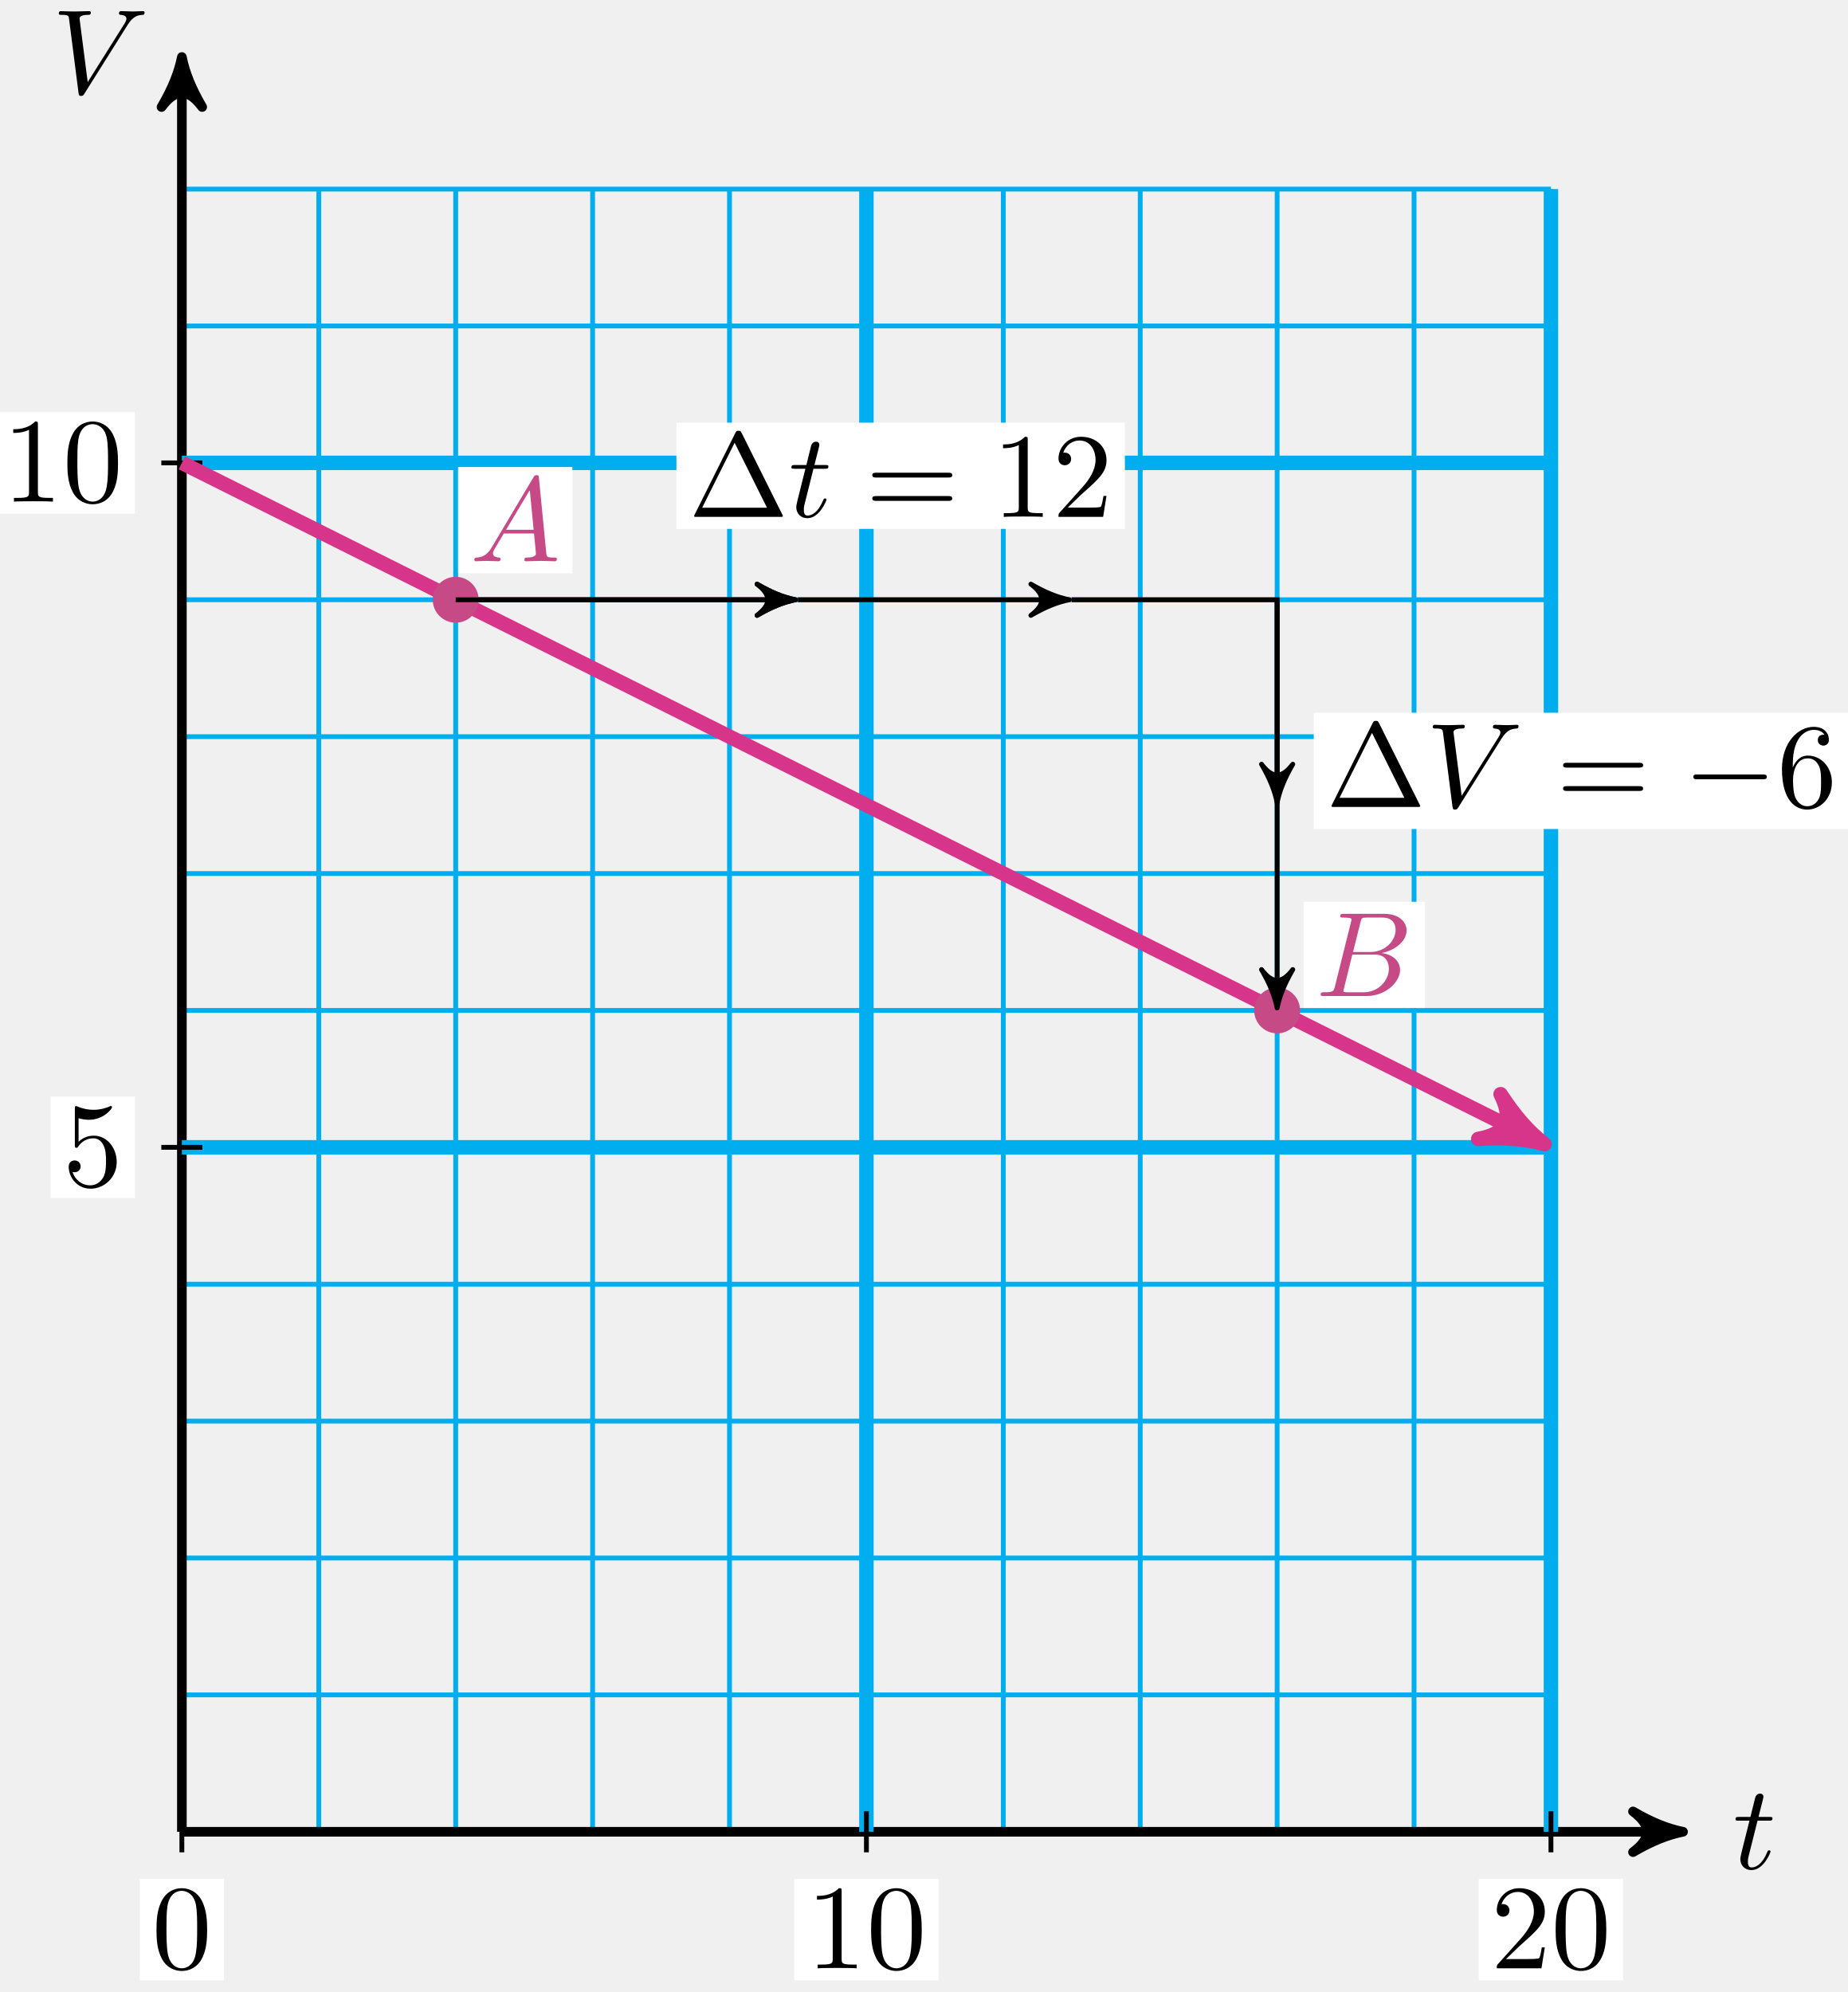
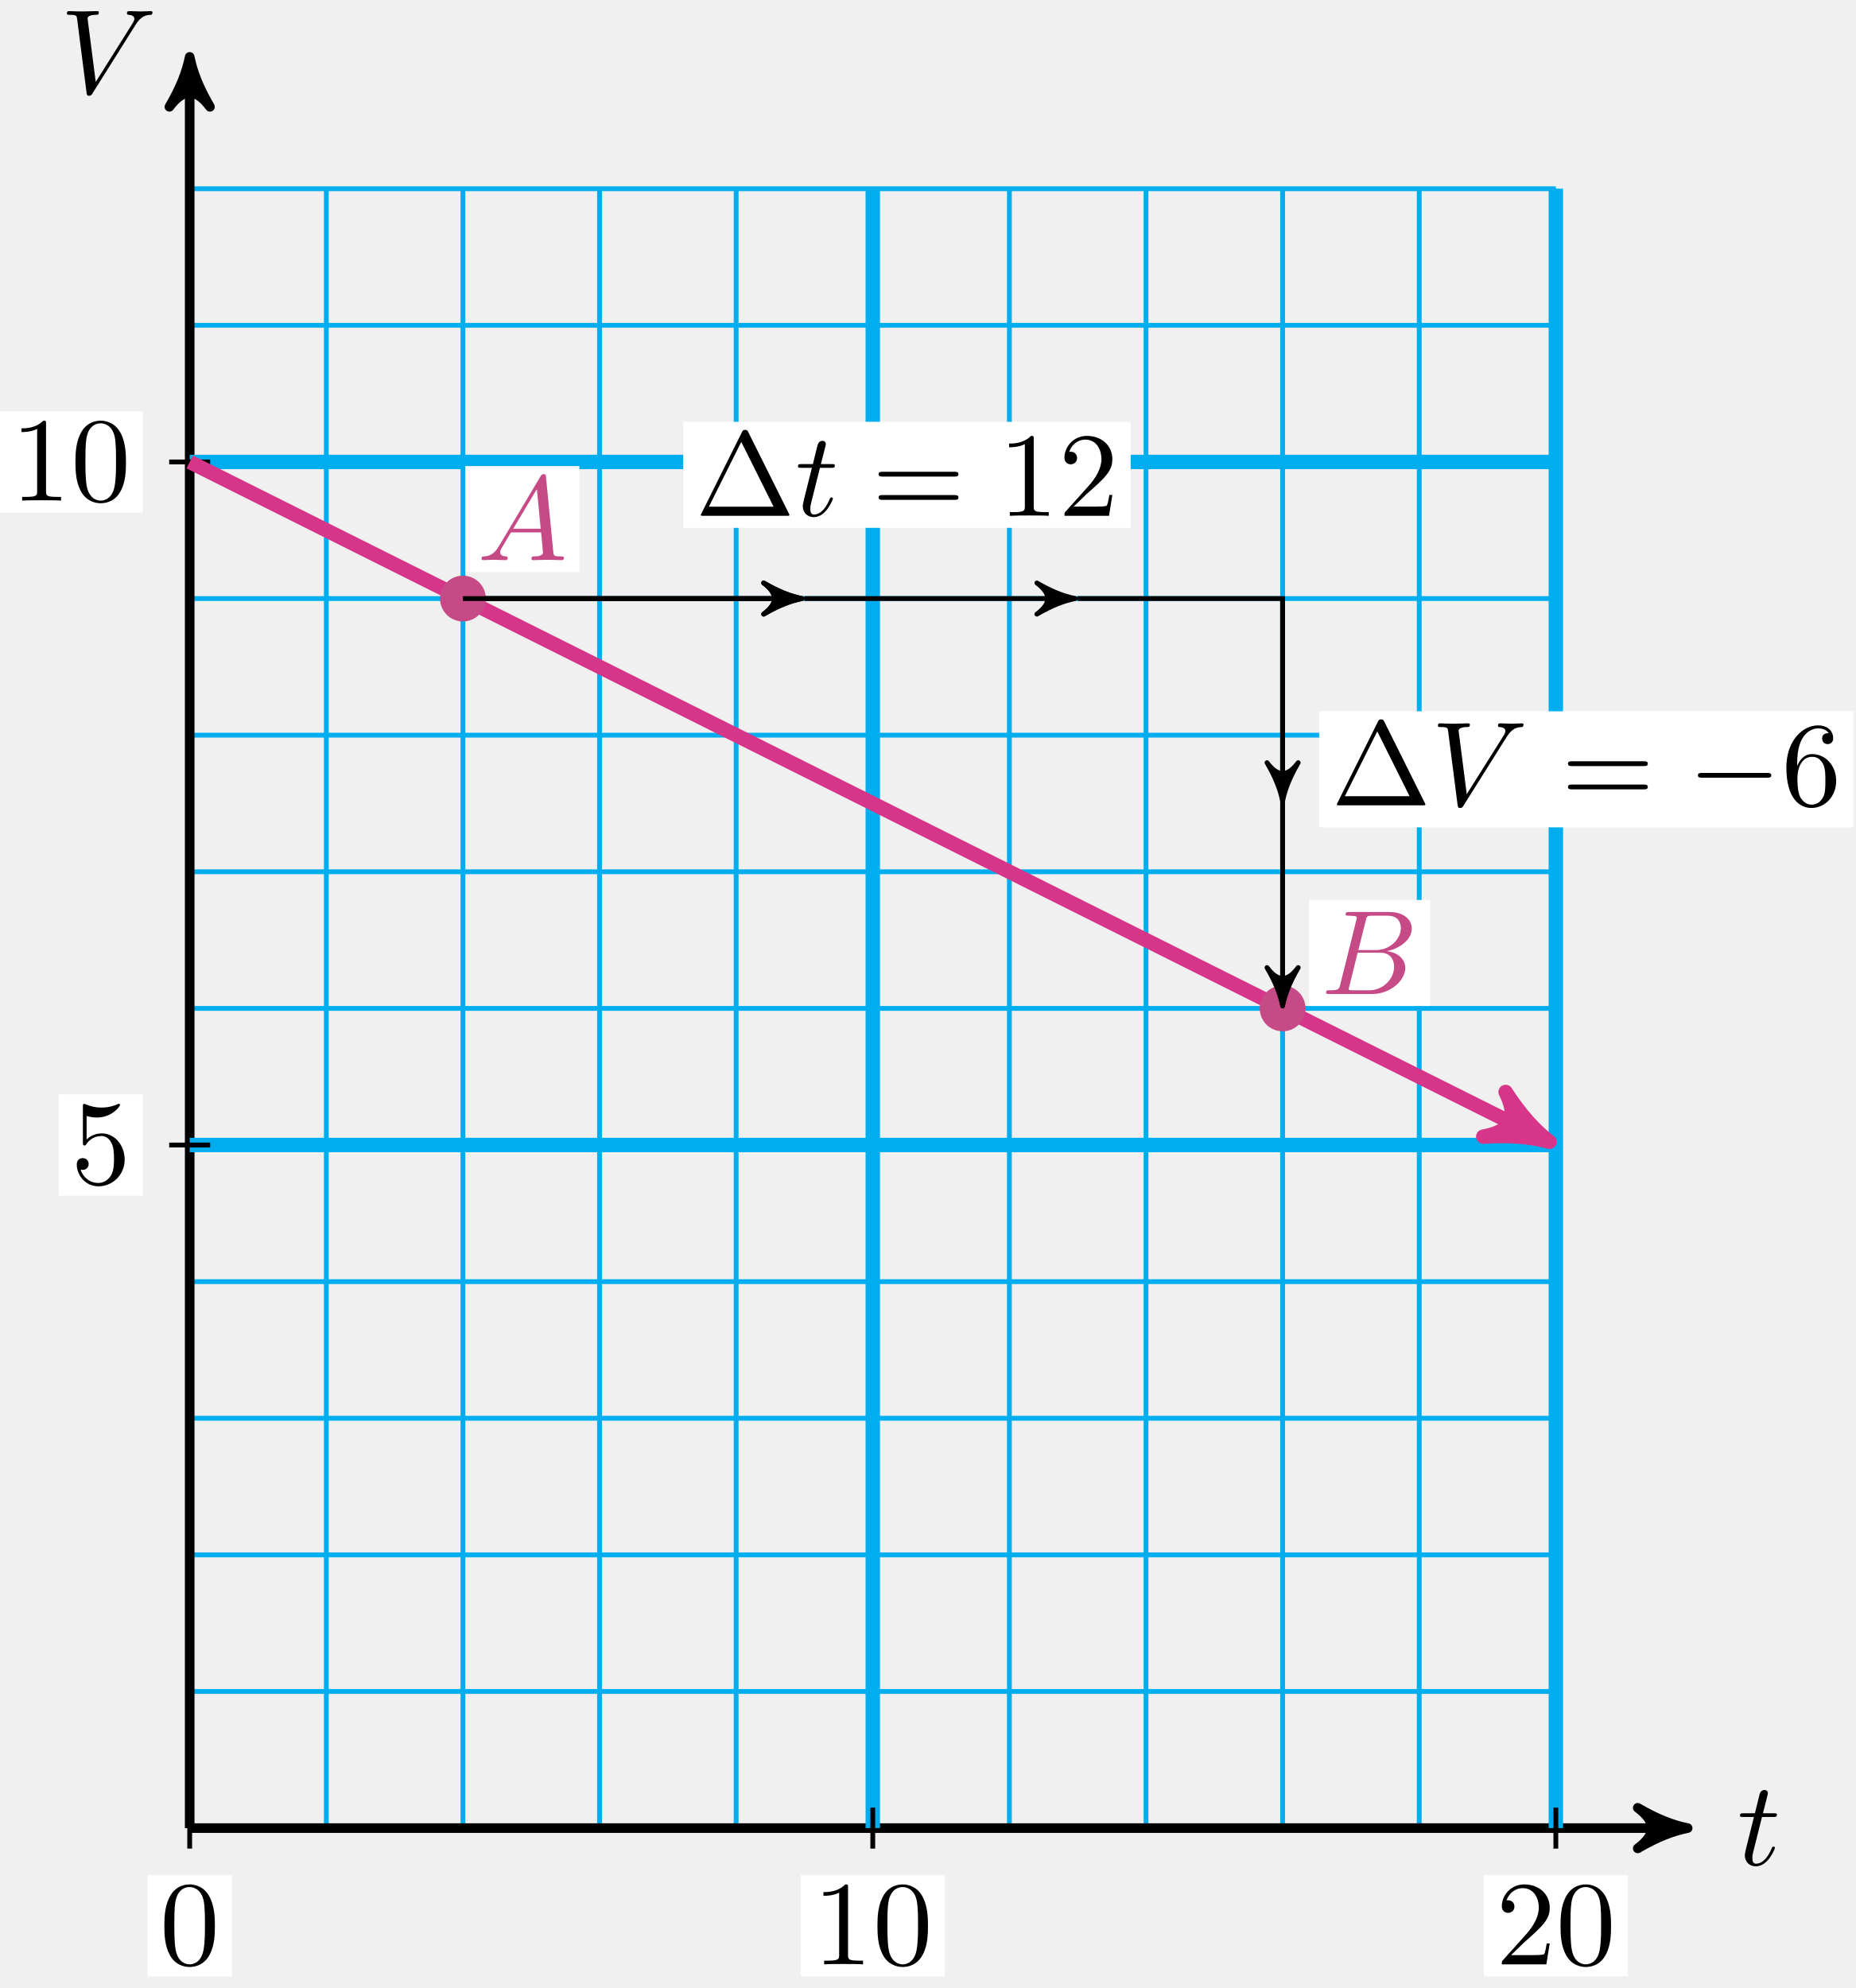
- <svg xmlns="http://www.w3.org/2000/svg" xmlns:xlink="http://www.w3.org/1999/xlink" version="1.1" width="153" height="165" viewBox="0 0 153 165">
+ <svg xmlns="http://www.w3.org/2000/svg" xmlns:xlink="http://www.w3.org/1999/xlink" version="1.1" width="154" height="165" viewBox="0 0 154 165">
  <defs>
    <path id="font_1_4" d="M.206 .4H.3C.32 .4 .33 .4 .33 .42 .33 .431 .32 .431 .302 .431H.214C.25 .572 .255 .592 .255 .598 .255 .615 .243 .625 .226 .625 .223 .625 .195 .624 .186 .589L.147 .431H.053C.033 .431 .023 .431 .023 .412 .023 .4 .031 .4 .051 .4H.139C.067 .116 .063 .099 .063 .081 .063 .027 .101-.011 .155-.011 .257-.011 .314 .135 .314 .143 .314 .153 .306 .153 .302 .153 .293 .153 .292 .15 .287 .139 .244 .035 .191 .011 .157 .011 .136 .011 .126 .024 .126 .057 .126 .081 .128 .088 .132 .105L.206 .4Z" />
    <path id="font_1_3" d="M.628 .569C.677 .647 .719 .65 .756 .652 .768 .653 .769 .67 .769 .671 .769 .679 .764 .683 .756 .683 .73 .683 .701 .68 .674 .68 .641 .68 .607 .683 .575 .683 .569 .683 .556 .683 .556 .664 .556 .653 .565 .652 .572 .652 .599 .65 .618 .64 .618 .619 .618 .604 .603 .582 .603 .581L.296 .093 .228 .622C.228 .639 .251 .652 .297 .652 .311 .652 .322 .652 .322 .672 .322 .681 .314 .683 .308 .683 .268 .683 .225 .68 .184 .68 .166 .68 .147 .681 .129 .681 .111 .681 .092 .683 .075 .683 .068 .683 .056 .683 .056 .664 .056 .652 .065 .652 .081 .652 .137 .652 .138 .643 .141 .618L.22 .001C.223-.019 .227-.022 .24-.022 .256-.022 .26-.017 .268-.004L.628 .569Z" />
    <path id="font_2_3" d="M.294 .64C.294 .664 .294 .666 .271 .666 .209 .602 .121 .602 .089 .602V.571C.109 .571 .168 .571 .22 .597V.079C.22 .043 .217 .031 .127 .031H.095V0C.13 .003 .217 .003 .257 .003 .297 .003 .384 .003 .419 0V.031H.387C.297 .031 .294 .042 .294 .079V.64Z" />
    <path id="font_2_2" d="M.46 .32C.46 .4 .455 .48 .42 .554 .374 .65 .292 .666 .25 .666 .19 .666 .117 .64 .076 .547 .044 .478 .039 .4 .039 .32 .039 .245 .043 .155 .084 .079 .127-.002 .2-.022 .249-.022 .303-.022 .379-.001 .423 .094 .455 .163 .46 .241 .46 .32M.249-0C.21-0 .151 .025 .133 .121 .122 .181 .122 .273 .122 .332 .122 .396 .122 .462 .13 .516 .149 .635 .224 .644 .249 .644 .282 .644 .348 .626 .367 .527 .377 .471 .377 .395 .377 .332 .377 .257 .377 .189 .366 .125 .351 .03 .294-0 .249-0Z" />
    <path id="font_2_4" d="M.127 .077 .233 .18C.389 .318 .449 .372 .449 .472 .449 .586 .359 .666 .237 .666 .124 .666 .05 .574 .05 .485 .05 .429 .1 .429 .103 .429 .12 .429 .155 .441 .155 .482 .155 .508 .137 .534 .102 .534 .094 .534 .092 .534 .089 .533 .112 .598 .166 .635 .224 .635 .315 .635 .358 .554 .358 .472 .358 .392 .308 .313 .253 .251L.061 .037C.05 .026 .05 .024 .05 0H.421L.449 .174H.424C.419 .144 .412 .1 .402 .085 .395 .077 .329 .077 .307 .077H.127Z" />
    <path id="font_2_5" d="M.449 .2C.449 .319 .367 .419 .259 .419 .211 .419 .168 .403 .132 .368V.564C.152 .558 .185 .551 .217 .551 .34 .551 .41 .642 .41 .655 .41 .661 .407 .666 .4 .666 .399 .666 .397 .666 .392 .663 .372 .654 .323 .634 .256 .634 .216 .634 .17 .641 .123 .662 .115 .665 .113 .665 .111 .665 .101 .665 .101 .657 .101 .641V.344C.101 .326 .101 .318 .115 .318 .122 .318 .124 .321 .128 .327 .139 .343 .176 .397 .257 .397 .309 .397 .334 .351 .342 .333 .358 .296 .36 .257 .36 .207 .36 .172 .36 .112 .336 .07 .312 .031 .275 .006 .229 .006 .156 .006 .099 .058 .082 .117 .085 .116 .088 .115 .099 .115 .132 .115 .149 .14 .149 .164 .149 .188 .132 .213 .099 .213 .085 .213 .05 .206 .05 .16 .05 .074 .119-.022 .231-.022 .347-.022 .449 .073 .449 .2Z" />
    <path id="font_1_1" d="M.179 .115C.139 .048 .1 .034 .056 .031 .044 .03 .035 .03 .035 .011 .035 .005 .04 0 .048 0 .075 0 .106 .003 .134 .003 .167 .003 .202 0 .234 0 .24 0 .253 0 .253 .019 .253 .03 .244 .031 .237 .031 .214 .033 .19 .041 .19 .066 .19 .078 .196 .089 .204 .103L.28 .231H.531C.533 .21 .547 .074 .547 .064 .547 .034 .495 .031 .475 .031 .461 .031 .451 .031 .451 .011 .451 0 .463 0 .465 0 .506 0 .549 .003 .59 .003 .615 .003 .678 0 .703 0 .709 0 .721 0 .721 .02 .721 .031 .711 .031 .698 .031 .636 .031 .636 .038 .633 .067L.572 .692C.57 .712 .57 .716 .553 .716 .537 .716 .533 .709 .527 .699L.179 .115M.299 .262 .496 .592 .528 .262H.299Z" />
    <path id="font_1_2" d="M.16 .078C.15 .039 .148 .031 .069 .031 .052 .031 .042 .031 .042 .011 .042 0 .051 0 .069 0H.426C.584 0 .702 .118 .702 .216 .702 .288 .644 .346 .547 .357 .651 .376 .756 .45 .756 .545 .756 .619 .69 .683 .57 .683H.234C.215 .683 .205 .683 .205 .663 .205 .652 .214 .652 .233 .652 .235 .652 .254 .652 .271 .65 .289 .648 .298 .647 .298 .634 .298 .63 .297 .627 .294 .615L.16 .078M.311 .366 .373 .614C.382 .649 .384 .652 .427 .652H.556C.644 .652 .665 .593 .665 .549 .665 .461 .579 .366 .457 .366H.311M.266 .031C.252 .031 .25 .031 .244 .032 .234 .033 .231 .034 .231 .042 .231 .045 .231 .047 .236 .065L.305 .344H.494C.59 .344 .609 .27 .609 .227 .609 .128 .52 .031 .402 .031H.266Z" />
    <path id="font_2_1" d="M.442 .698C.435 .711 .433 .716 .416 .716 .399 .716 .397 .711 .39 .698L.052 .02C.047 .011 .047 .009 .047 .008 .047 0 .053 0 .069 0H.763C.779 0 .785 0 .785 .008 .785 .009 .785 .011 .78 .02L.442 .698M.384 .616 .653 .076H.114L.384 .616Z" />
    <path id="font_2_7" d="M.687 .327C.702 .327 .721 .327 .721 .347 .721 .367 .702 .367 .688 .367H.089C.075 .367 .056 .367 .056 .347 .056 .327 .075 .327 .09 .327H.687M.688 .133C.702 .133 .721 .133 .721 .153 .721 .173 .702 .173 .687 .173H.09C.075 .173 .056 .173 .056 .153 .056 .133 .075 .133 .089 .133H.688Z" />
    <path id="font_3_1" d="M.659 .23C.676 .23 .694 .23 .694 .25 .694 .27 .676 .27 .659 .27H.118C.101 .27 .083 .27 .083 .25 .083 .23 .101 .23 .118 .23H.659Z" />
    <path id="font_2_6" d="M.132 .328V.352C.132 .605 .256 .641 .307 .641 .331 .641 .373 .635 .395 .601 .38 .601 .34 .601 .34 .556 .34 .525 .364 .51 .386 .51 .402 .51 .432 .519 .432 .558 .432 .618 .388 .666 .305 .666 .177 .666 .042 .537 .042 .316 .042 .049 .158-.022 .251-.022 .362-.022 .457 .072 .457 .204 .457 .331 .368 .427 .257 .427 .189 .427 .152 .376 .132 .328M.251 .006C.188 .006 .158 .066 .152 .081 .134 .128 .134 .208 .134 .226 .134 .304 .166 .404 .256 .404 .272 .404 .318 .404 .349 .342 .367 .305 .367 .254 .367 .205 .367 .157 .367 .107 .35 .071 .32 .011 .274 .006 .251 .006Z" />
  </defs>
-   <path transform="matrix(1.00003,0,0,-1.00003,15.06306,151.7282)" stroke-width=".399" stroke-linecap="butt" stroke-miterlimit="10" stroke-linejoin="miter" fill="none" stroke="#00aeef" d="M0 0H113.385M0 11.339H113.385M0 22.677H113.385M0 34.016H113.385M0 45.354H113.385M0 56.693H113.385M0 68.031H113.385M0 79.37H113.385M0 90.708H113.385M0 102.047H113.385M0 113.385H113.385M0 124.724H113.385M0 136.059H113.385M0 0V136.063M11.339 0V136.063M22.677 0V136.063M34.016 0V136.063M45.354 0V136.063M56.693 0V136.063M68.031 0V136.063M79.37 0V136.063M90.708 0V136.063M102.047 0V136.063M113.382 0V136.063M113.385 136.063" />
-   <path transform="matrix(1.00003,0,0,-1.00003,15.06306,151.7282)" stroke-width=".797" stroke-linecap="butt" stroke-miterlimit="10" stroke-linejoin="miter" fill="none" stroke="#000000" d="M0 0H123.289" />
-   <path transform="matrix(1.00003,0,0,-1.00003,138.3562,151.7282)" d="M1.036 0C-.259 .259-1.554 .777-3.108 1.684-1.554 .518-1.554-.518-3.108-1.684-1.554-.777-.259-.259 1.036 0Z" />
-   <path transform="matrix(1.00003,0,0,-1.00003,138.3562,151.7282)" stroke-width=".797" stroke-linecap="butt" stroke-linejoin="round" fill="none" stroke="#000000" d="M1.036 0C-.259 .259-1.554 .777-3.108 1.684-1.554 .518-1.554-.518-3.108-1.684-1.554-.777-.259-.259 1.036 0Z" />
-   <use data-text="t" xlink:href="#font_1_4" transform="matrix(9.962899,0,0,-9.962899,143.5099,154.7923)" />
-   <path transform="matrix(1.00003,0,0,-1.00003,15.06306,151.7282)" stroke-width=".797" stroke-linecap="butt" stroke-miterlimit="10" stroke-linejoin="miter" fill="none" stroke="#000000" d="M0 0V145.967" />
-   <path transform="matrix(0,-1.00003,-1.00003,-0,15.06306,5.757279)" d="M1.036 0C-.259 .259-1.554 .777-3.108 1.684-1.554 .518-1.554-.518-3.108-1.684-1.554-.777-.259-.259 1.036 0Z" />
-   <path transform="matrix(0,-1.00003,-1.00003,-0,15.06306,5.757279)" stroke-width=".797" stroke-linecap="butt" stroke-linejoin="round" fill="none" stroke="#000000" d="M1.036 0C-.259 .259-1.554 .777-3.108 1.684-1.554 .518-1.554-.518-3.108-1.684-1.554-.777-.259-.259 1.036 0Z" />
-   <use data-text="V" xlink:href="#font_1_3" transform="matrix(9.962899,0,0,-9.962899,4.314743,7.726883)" />
-   <path transform="matrix(1.00003,0,0,-1.00003,15.06306,151.7282)" stroke-width="1.196" stroke-linecap="butt" stroke-miterlimit="10" stroke-linejoin="miter" fill="none" stroke="#00aeef" d="M56.693 0V136.063" />
-   <path transform="matrix(1.00003,0,0,-1.00003,15.06306,151.7282)" stroke-width=".399" stroke-linecap="butt" stroke-miterlimit="10" stroke-linejoin="miter" fill="none" stroke="#000000" d="M56.693 1.701V-1.701" />
-   <path transform="matrix(1.00003,0,0,-1.00003,15.06306,151.7282)" d="M50.715-12.306H62.67V-3.893H50.715Z" fill="#ffffff" />
-   <use data-text="1" xlink:href="#font_2_3" transform="matrix(9.962899,0,0,-9.962899,66.77562,163.0375)" />
-   <use data-text="0" xlink:href="#font_2_2" transform="matrix(9.962899,0,0,-9.962899,71.75707,163.0375)" />
-   <path transform="matrix(1.00003,0,0,-1.00003,15.06306,151.7282)" stroke-width="1.196" stroke-linecap="butt" stroke-miterlimit="10" stroke-linejoin="miter" fill="none" stroke="#00aeef" d="M113.385 0V136.063" />
-   <path transform="matrix(1.00003,0,0,-1.00003,15.06306,151.7282)" stroke-width=".399" stroke-linecap="butt" stroke-miterlimit="10" stroke-linejoin="miter" fill="none" stroke="#000000" d="M113.385 1.701V-1.701" />
-   <path transform="matrix(1.00003,0,0,-1.00003,15.06306,151.7282)" d="M107.408-12.306H119.363V-3.893H107.408Z" fill="#ffffff" />
-   <use data-text="2" xlink:href="#font_2_4" transform="matrix(9.962899,0,0,-9.962899,123.4703,163.0375)" />
-   <use data-text="0" xlink:href="#font_2_2" transform="matrix(9.962899,0,0,-9.962899,128.4518,163.0375)" />
-   <path transform="matrix(1.00003,0,0,-1.00003,15.06306,151.7282)" stroke-width=".399" stroke-linecap="butt" stroke-miterlimit="10" stroke-linejoin="miter" fill="none" stroke="#000000" d="M0 1.701V-1.701" />
-   <path transform="matrix(1.00003,0,0,-1.00003,15.06306,151.7282)" d="M-3.487-12.306H3.487V-3.893H-3.487Z" fill="#ffffff" />
-   <use data-text="0" xlink:href="#font_2_2" transform="matrix(9.962899,0,0,-9.962899,12.57199,163.0375)" />
-   <path transform="matrix(1.00003,0,0,-1.00003,15.06306,151.7282)" stroke-width="1.196" stroke-linecap="butt" stroke-miterlimit="10" stroke-linejoin="miter" fill="none" stroke="#00aeef" d="M0 56.693H113.385" />
-   <path transform="matrix(1.00003,0,0,-1.00003,15.06306,151.7282)" stroke-width=".399" stroke-linecap="butt" stroke-miterlimit="10" stroke-linejoin="miter" fill="none" stroke="#000000" d="M1.701 56.693H-1.701" />
-   <path transform="matrix(1.00003,0,0,-1.00003,15.06306,151.7282)" d="M-10.867 52.486H-3.893V60.899H-10.867Z" fill="#ffffff" />
-   <use data-text="5" xlink:href="#font_2_5" transform="matrix(9.962899,0,0,-9.962899,5.192765,98.24359)" />
-   <path transform="matrix(1.00003,0,0,-1.00003,15.06306,151.7282)" stroke-width="1.196" stroke-linecap="butt" stroke-miterlimit="10" stroke-linejoin="miter" fill="none" stroke="#00aeef" d="M0 113.385H113.385" />
-   <path transform="matrix(1.00003,0,0,-1.00003,15.06306,151.7282)" stroke-width=".399" stroke-linecap="butt" stroke-miterlimit="10" stroke-linejoin="miter" fill="none" stroke="#000000" d="M1.701 113.385H-1.701" />
-   <path transform="matrix(1.00003,0,0,-1.00003,15.06306,151.7282)" d="M-15.848 109.179H-3.893V117.592H-15.848Z" fill="#ffffff" />
-   <use data-text="1" xlink:href="#font_2_3" transform="matrix(9.962899,0,0,-9.962899,.2106171,41.54988)" />
-   <use data-text="0" xlink:href="#font_2_2" transform="matrix(9.962899,0,0,-9.962899,5.192063,41.54988)" />
-   <path transform="matrix(1.00003,0,0,-1.00003,15.06306,151.7282)" stroke-width=".399" stroke-linecap="butt" stroke-miterlimit="10" stroke-linejoin="miter" fill="none" stroke="#000000" d="M22.677 102.047H50.027" />
-   <path transform="matrix(1.00003,0,0,-1.00003,65.09176,49.67819)" d="M.797 0C-.199 .199-1.196 .598-2.391 1.295-1.196 .399-1.196-.399-2.391-1.295-1.196-.598-.199-.199 .797 0Z" />
-   <path transform="matrix(1.00003,0,0,-1.00003,65.09176,49.67819)" stroke-width=".399" stroke-linecap="butt" stroke-linejoin="round" fill="none" stroke="#000000" d="M.797 0C-.199 .199-1.196 .598-2.391 1.295-1.196 .399-1.196-.399-2.391-1.295-1.196-.598-.199-.199 .797 0Z" />
-   <path transform="matrix(1.00003,0,0,-1.00003,15.06306,151.7282)" stroke-width="1.196" stroke-linecap="butt" stroke-miterlimit="10" stroke-linejoin="miter" fill="none" stroke="#d73589" d="M0 113.385 111.71 57.53" />
-   <path transform="matrix(.8943869,.4471834,.4471834,-.8943869,126.7768,94.19617)" d="M1.275 0C-.319 .319-1.913 .956-3.826 2.072-1.913 .638-1.913-.638-3.826-2.072-1.913-.956-.319-.319 1.275 0Z" fill="#d73589" />
-   <path transform="matrix(.8943869,.4471834,.4471834,-.8943869,126.7768,94.19617)" stroke-width="1.196" stroke-linecap="butt" stroke-linejoin="round" fill="none" stroke="#d73589" d="M1.275 0C-.319 .319-1.913 .956-3.826 2.072-1.913 .638-1.913-.638-3.826-2.072-1.913-.956-.319-.319 1.275 0Z" />
-   <path transform="matrix(1.00003,0,0,-1.00003,15.06306,151.7282)" d="M24.378 102.047C24.378 102.986 23.616 103.748 22.677 103.748 21.738 103.748 20.976 102.986 20.976 102.047 20.976 101.108 21.738 100.346 22.677 100.346 23.616 100.346 24.378 101.108 24.378 102.047ZM22.677 102.047" fill="#c64a86" />
-   <path transform="matrix(1.00003,0,0,-1.00003,15.06306,151.7282)" stroke-width=".399" stroke-linecap="butt" stroke-miterlimit="10" stroke-linejoin="miter" fill="none" stroke="#c64a86" d="M24.378 102.047C24.378 102.986 23.616 103.748 22.677 103.748 21.738 103.748 20.976 102.986 20.976 102.047 20.976 101.108 21.738 100.346 22.677 100.346 23.616 100.346 24.378 101.108 24.378 102.047ZM22.677 102.047" />
-   <path transform="matrix(1.00003,0,0,-1.00003,15.06306,151.7282)" d="M22.876 104.239H32.341V113.039H22.876Z" fill="#ffffff" />
-   <use data-text="A" xlink:href="#font_1_1" transform="matrix(9.962899,0,0,-9.962899,38.93678,46.49004)" fill="#c64a86" />
-   <path transform="matrix(1.00003,0,0,-1.00003,15.06306,151.7282)" d="M92.409 68.031C92.409 68.971 91.648 69.732 90.708 69.732 89.769 69.732 89.008 68.971 89.008 68.031 89.008 67.092 89.769 66.331 90.708 66.331 91.648 66.331 92.409 67.092 92.409 68.031ZM90.708 68.031" fill="#c64a86" />
-   <path transform="matrix(1.00003,0,0,-1.00003,15.06306,151.7282)" stroke-width=".399" stroke-linecap="butt" stroke-miterlimit="10" stroke-linejoin="miter" fill="none" stroke="#c64a86" d="M92.409 68.031C92.409 68.971 91.648 69.732 90.708 69.732 89.769 69.732 89.008 68.971 89.008 68.031 89.008 67.092 89.769 66.331 90.708 66.331 91.648 66.331 92.409 67.092 92.409 68.031ZM90.708 68.031" />
-   <path transform="matrix(1.00003,0,0,-1.00003,15.06306,151.7282)" d="M92.9 68.231H102.949V77.031H92.9Z" fill="#ffffff" />
-   <use data-text="B" xlink:href="#font_1_2" transform="matrix(9.962899,0,0,-9.962899,108.9619,82.49912)" fill="#c64a86" />
-   <path transform="matrix(1.00003,0,0,-1.00003,15.06306,151.7282)" stroke-width=".399" stroke-linecap="butt" stroke-miterlimit="10" stroke-linejoin="miter" fill="none" stroke="#000000" d="M22.677 102.047H50.027" />
-   <path transform="matrix(1.00003,0,0,-1.00003,65.09176,49.67819)" d="M.797 0C-.199 .199-1.196 .598-2.391 1.295-1.196 .399-1.196-.399-2.391-1.295-1.196-.598-.199-.199 .797 0Z" />
-   <path transform="matrix(1.00003,0,0,-1.00003,65.09176,49.67819)" stroke-width=".399" stroke-linecap="butt" stroke-linejoin="round" fill="none" stroke="#000000" d="M.797 0C-.199 .199-1.196 .598-2.391 1.295-1.196 .399-1.196-.399-2.391-1.295-1.196-.598-.199-.199 .797 0Z" />
-   <path transform="matrix(1.00003,0,0,-1.00003,15.06306,151.7282)" stroke-width=".399" stroke-linecap="butt" stroke-miterlimit="10" stroke-linejoin="miter" fill="none" stroke="#000000" d="M51.023 102.047H72.704" />
-   <path transform="matrix(1.00003,0,0,-1.00003,87.76955,49.67819)" d="M.797 0C-.199 .199-1.196 .598-2.391 1.295-1.196 .399-1.196-.399-2.391-1.295-1.196-.598-.199-.199 .797 0Z" />
-   <path transform="matrix(1.00003,0,0,-1.00003,87.76955,49.67819)" stroke-width=".399" stroke-linecap="butt" stroke-linejoin="round" fill="none" stroke="#000000" d="M.797 0C-.199 .199-1.196 .598-2.391 1.295-1.196 .399-1.196-.399-2.391-1.295-1.196-.598-.199-.199 .797 0Z" />
-   <path transform="matrix(1.00003,0,0,-1.00003,15.06306,151.7282)" d="M40.958 107.916H78.097V116.716H40.958Z" fill="#ffffff" />
-   <use data-text="∆" xlink:href="#font_2_1" transform="matrix(9.962899,0,0,-9.962899,57.01832,42.81292)" />
-   <use data-text="t" xlink:href="#font_1_4" transform="matrix(9.962899,0,0,-9.962899,65.32057,42.81292)" />
-   <use data-text="=" xlink:href="#font_2_7" transform="matrix(9.962899,0,0,-9.962899,71.68576,42.81292)" />
-   <use data-text="1" xlink:href="#font_2_3" transform="matrix(9.962899,0,0,-9.962899,82.18666,42.81292)" />
-   <use data-text="2" xlink:href="#font_2_4" transform="matrix(9.962899,0,0,-9.962899,87.16811,42.81292)" />
-   <path transform="matrix(1.00003,0,0,-1.00003,15.06306,151.7282)" stroke-width=".399" stroke-linecap="butt" stroke-miterlimit="10" stroke-linejoin="miter" fill="none" stroke="#000000" d="M73.701 102.047H90.708V86.035" />
-   <path transform="matrix(0,1.00003,1.00003,0,105.7742,65.69024)" d="M.797 0C-.199 .199-1.196 .598-2.391 1.295-1.196 .399-1.196-.399-2.391-1.295-1.196-.598-.199-.199 .797 0Z" />
-   <path transform="matrix(0,1.00003,1.00003,0,105.7742,65.69024)" stroke-width=".399" stroke-linecap="butt" stroke-linejoin="round" fill="none" stroke="#000000" d="M.797 0C-.199 .199-1.196 .598-2.391 1.295-1.196 .399-1.196-.399-2.391-1.295-1.196-.598-.199-.199 .797 0Z" />
-   <path transform="matrix(1.00003,0,0,-1.00003,15.06306,151.7282)" d="M93.742 83.058H138.077V92.689H93.742Z" fill="#ffffff" />
-   <use data-text="∆" xlink:href="#font_2_1" transform="matrix(9.962899,0,0,-9.962899,109.8049,66.84065)" />
-   <use data-text="V" xlink:href="#font_1_3" transform="matrix(9.962899,0,0,-9.962899,118.1072,66.84065)" />
-   <use data-text="=" xlink:href="#font_2_7" transform="matrix(9.962899,0,0,-9.962899,128.9005,66.84065)" />
-   <use data-text="−" xlink:href="#font_3_1" transform="matrix(9.962899,0,0,-9.962899,139.4168,66.84065)" />
-   <use data-text="6" xlink:href="#font_2_6" transform="matrix(9.962899,0,0,-9.962899,147.166,66.84065)" />
-   <path transform="matrix(1.00003,0,0,-1.00003,15.06306,151.7282)" stroke-width=".399" stroke-linecap="butt" stroke-miterlimit="10" stroke-linejoin="miter" fill="none" stroke="#000000" d="M90.708 102.047V69.028" />
-   <path transform="matrix(0,1.00003,1.00003,0,105.7742,82.69856)" d="M.797 0C-.199 .199-1.196 .598-2.391 1.295-1.196 .399-1.196-.399-2.391-1.295-1.196-.598-.199-.199 .797 0Z" />
-   <path transform="matrix(0,1.00003,1.00003,0,105.7742,82.69856)" stroke-width=".399" stroke-linecap="butt" stroke-linejoin="round" fill="none" stroke="#000000" d="M.797 0C-.199 .199-1.196 .598-2.391 1.295-1.196 .399-1.196-.399-2.391-1.295-1.196-.598-.199-.199 .797 0Z" />
+   <path transform="matrix(1.00002,0,0,-1.00003,15.74398,151.7282)" stroke-width=".399" stroke-linecap="butt" stroke-miterlimit="10" stroke-linejoin="miter" fill="none" stroke="#00aeef" d="M0 0H113.385M0 11.339H113.385M0 22.677H113.385M0 34.016H113.385M0 45.354H113.385M0 56.693H113.385M0 68.031H113.385M0 79.37H113.385M0 90.708H113.385M0 102.047H113.385M0 113.385H113.385M0 124.724H113.385M0 136.059H113.385M0 0V136.063M11.339 0V136.063M22.677 0V136.063M34.016 0V136.063M45.354 0V136.063M56.693 0V136.063M68.031 0V136.063M79.37 0V136.063M90.708 0V136.063M102.047 0V136.063M113.382 0V136.063M113.385 136.063" />
+   <path transform="matrix(1.00002,0,0,-1.00003,15.74398,151.7282)" stroke-width=".797" stroke-linecap="butt" stroke-miterlimit="10" stroke-linejoin="miter" fill="none" stroke="#000000" d="M0 0H123.289" />
+   <path transform="matrix(1.00002,0,0,-1.00003,139.0359,151.7282)" d="M1.036 0C-.259 .259-1.554 .777-3.108 1.684-1.554 .518-1.554-.518-3.108-1.684-1.554-.777-.259-.259 1.036 0Z" />
+   <path transform="matrix(1.00002,0,0,-1.00003,139.0359,151.7282)" stroke-width=".797" stroke-linecap="butt" stroke-linejoin="round" fill="none" stroke="#000000" d="M1.036 0C-.259 .259-1.554 .777-3.108 1.684-1.554 .518-1.554-.518-3.108-1.684-1.554-.777-.259-.259 1.036 0Z" />
+   <use data-text="t" xlink:href="#font_1_4" transform="matrix(9.962799,0,0,-9.962899,144.1895,154.7923)" />
+   <path transform="matrix(1.00002,0,0,-1.00003,15.74398,151.7282)" stroke-width=".797" stroke-linecap="butt" stroke-miterlimit="10" stroke-linejoin="miter" fill="none" stroke="#000000" d="M0 0V145.967" />
+   <path transform="matrix(0,-1.00003,-1.00002,-0,15.74398,5.757279)" d="M1.036 0C-.259 .259-1.554 .777-3.108 1.684-1.554 .518-1.554-.518-3.108-1.684-1.554-.777-.259-.259 1.036 0Z" />
+   <path transform="matrix(0,-1.00003,-1.00002,-0,15.74398,5.757279)" stroke-width=".797" stroke-linecap="butt" stroke-linejoin="round" fill="none" stroke="#000000" d="M1.036 0C-.259 .259-1.554 .777-3.108 1.684-1.554 .518-1.554-.518-3.108-1.684-1.554-.777-.259-.259 1.036 0Z" />
+   <use data-text="V" xlink:href="#font_1_3" transform="matrix(9.962799,0,0,-9.962899,4.995766,7.726883)" />
+   <path transform="matrix(1.00002,0,0,-1.00003,15.74398,151.7282)" stroke-width="1.196" stroke-linecap="butt" stroke-miterlimit="10" stroke-linejoin="miter" fill="none" stroke="#00aeef" d="M56.693 0V136.063" />
+   <path transform="matrix(1.00002,0,0,-1.00003,15.74398,151.7282)" stroke-width=".399" stroke-linecap="butt" stroke-miterlimit="10" stroke-linejoin="miter" fill="none" stroke="#000000" d="M56.693 1.701V-1.701" />
+   <path transform="matrix(1.00002,0,0,-1.00003,15.74398,151.7282)" d="M50.715-12.306H62.67V-3.893H50.715Z" fill="#ffffff" />
+   <use data-text="1" xlink:href="#font_2_3" transform="matrix(9.962799,0,0,-9.962899,67.45601,163.0375)" />
+   <use data-text="0" xlink:href="#font_2_2" transform="matrix(9.962799,0,0,-9.962899,72.43741,163.0375)" />
+   <path transform="matrix(1.00002,0,0,-1.00003,15.74398,151.7282)" stroke-width="1.196" stroke-linecap="butt" stroke-miterlimit="10" stroke-linejoin="miter" fill="none" stroke="#00aeef" d="M113.385 0V136.063" />
+   <path transform="matrix(1.00002,0,0,-1.00003,15.74398,151.7282)" stroke-width=".399" stroke-linecap="butt" stroke-miterlimit="10" stroke-linejoin="miter" fill="none" stroke="#000000" d="M113.385 1.701V-1.701" />
+   <path transform="matrix(1.00002,0,0,-1.00003,15.74398,151.7282)" d="M107.408-12.306H119.363V-3.893H107.408Z" fill="#ffffff" />
+   <use data-text="2" xlink:href="#font_2_4" transform="matrix(9.962799,0,0,-9.962899,124.1502,163.0375)" />
+   <use data-text="0" xlink:href="#font_2_2" transform="matrix(9.962799,0,0,-9.962899,129.1316,163.0375)" />
+   <path transform="matrix(1.00002,0,0,-1.00003,15.74398,151.7282)" stroke-width=".399" stroke-linecap="butt" stroke-miterlimit="10" stroke-linejoin="miter" fill="none" stroke="#000000" d="M0 1.701V-1.701" />
+   <path transform="matrix(1.00002,0,0,-1.00003,15.74398,151.7282)" d="M-3.487-12.306H3.487V-3.893H-3.487Z" fill="#ffffff" />
+   <use data-text="0" xlink:href="#font_2_2" transform="matrix(9.962799,0,0,-9.962899,13.25293,163.0375)" />
+   <path transform="matrix(1.00002,0,0,-1.00003,15.74398,151.7282)" stroke-width="1.196" stroke-linecap="butt" stroke-miterlimit="10" stroke-linejoin="miter" fill="none" stroke="#00aeef" d="M0 56.693H113.385" />
+   <path transform="matrix(1.00002,0,0,-1.00003,15.74398,151.7282)" stroke-width=".399" stroke-linecap="butt" stroke-miterlimit="10" stroke-linejoin="miter" fill="none" stroke="#000000" d="M1.701 56.693H-1.701" />
+   <path transform="matrix(1.00002,0,0,-1.00003,15.74398,151.7282)" d="M-10.867 52.486H-3.893V60.899H-10.867Z" fill="#ffffff" />
+   <use data-text="5" xlink:href="#font_2_5" transform="matrix(9.962799,0,0,-9.962899,5.873787,98.24359)" />
+   <path transform="matrix(1.00002,0,0,-1.00003,15.74398,151.7282)" stroke-width="1.196" stroke-linecap="butt" stroke-miterlimit="10" stroke-linejoin="miter" fill="none" stroke="#00aeef" d="M0 113.385H113.385" />
+   <path transform="matrix(1.00002,0,0,-1.00003,15.74398,151.7282)" stroke-width=".399" stroke-linecap="butt" stroke-miterlimit="10" stroke-linejoin="miter" fill="none" stroke="#000000" d="M1.701 113.385H-1.701" />
+   <path transform="matrix(1.00002,0,0,-1.00003,15.74398,151.7282)" d="M-15.848 109.179H-3.893V117.592H-15.848Z" fill="#ffffff" />
+   <use data-text="1" xlink:href="#font_2_3" transform="matrix(9.962799,0,0,-9.962899,.8916855,41.54988)" />
+   <use data-text="0" xlink:href="#font_2_2" transform="matrix(9.962799,0,0,-9.962899,5.873085,41.54988)" />
+   <path transform="matrix(1.00002,0,0,-1.00003,15.74398,151.7282)" stroke-width=".399" stroke-linecap="butt" stroke-miterlimit="10" stroke-linejoin="miter" fill="none" stroke="#000000" d="M22.677 102.047H50.027" />
+   <path transform="matrix(1.00002,0,0,-1.00003,65.77217,49.67819)" d="M.797 0C-.199 .199-1.196 .598-2.391 1.295-1.196 .399-1.196-.399-2.391-1.295-1.196-.598-.199-.199 .797 0Z" />
+   <path transform="matrix(1.00002,0,0,-1.00003,65.77217,49.67819)" stroke-width=".399" stroke-linecap="butt" stroke-linejoin="round" fill="none" stroke="#000000" d="M.797 0C-.199 .199-1.196 .598-2.391 1.295-1.196 .399-1.196-.399-2.391-1.295-1.196-.598-.199-.199 .797 0Z" />
+   <path transform="matrix(1.00002,0,0,-1.00003,15.74398,151.7282)" stroke-width="1.196" stroke-linecap="butt" stroke-miterlimit="10" stroke-linejoin="miter" fill="none" stroke="#d73589" d="M0 113.385 111.71 57.53" />
+   <path transform="matrix(.894378,.4471834,.4471789,-.8943869,127.4566,94.19617)" d="M1.275 0C-.319 .319-1.913 .956-3.826 2.072-1.913 .638-1.913-.638-3.826-2.072-1.913-.956-.319-.319 1.275 0Z" fill="#d73589" />
+   <path transform="matrix(.894378,.4471834,.4471789,-.8943869,127.4566,94.19617)" stroke-width="1.196" stroke-linecap="butt" stroke-linejoin="round" fill="none" stroke="#d73589" d="M1.275 0C-.319 .319-1.913 .956-3.826 2.072-1.913 .638-1.913-.638-3.826-2.072-1.913-.956-.319-.319 1.275 0Z" />
+   <path transform="matrix(1.00002,0,0,-1.00003,15.74398,151.7282)" d="M24.378 102.047C24.378 102.986 23.616 103.748 22.677 103.748 21.738 103.748 20.976 102.986 20.976 102.047 20.976 101.108 21.738 100.346 22.677 100.346 23.616 100.346 24.378 101.108 24.378 102.047ZM22.677 102.047" fill="#c64a86" />
+   <path transform="matrix(1.00002,0,0,-1.00003,15.74398,151.7282)" stroke-width=".399" stroke-linecap="butt" stroke-miterlimit="10" stroke-linejoin="miter" fill="none" stroke="#c64a86" d="M24.378 102.047C24.378 102.986 23.616 103.748 22.677 103.748 21.738 103.748 20.976 102.986 20.976 102.047 20.976 101.108 21.738 100.346 22.677 100.346 23.616 100.346 24.378 101.108 24.378 102.047ZM22.677 102.047" />
+   <path transform="matrix(1.00002,0,0,-1.00003,15.74398,151.7282)" d="M22.876 104.239H32.341V113.039H22.876Z" fill="#ffffff" />
+   <use data-text="A" xlink:href="#font_1_1" transform="matrix(9.962799,0,0,-9.962899,39.61746,46.49004)" fill="#c64a86" />
+   <path transform="matrix(1.00002,0,0,-1.00003,15.74398,151.7282)" d="M92.409 68.031C92.409 68.971 91.648 69.732 90.708 69.732 89.769 69.732 89.008 68.971 89.008 68.031 89.008 67.092 89.769 66.331 90.708 66.331 91.648 66.331 92.409 67.092 92.409 68.031ZM90.708 68.031" fill="#c64a86" />
+   <path transform="matrix(1.00002,0,0,-1.00003,15.74398,151.7282)" stroke-width=".399" stroke-linecap="butt" stroke-miterlimit="10" stroke-linejoin="miter" fill="none" stroke="#c64a86" d="M92.409 68.031C92.409 68.971 91.648 69.732 90.708 69.732 89.769 69.732 89.008 68.971 89.008 68.031 89.008 67.092 89.769 66.331 90.708 66.331 91.648 66.331 92.409 67.092 92.409 68.031ZM90.708 68.031" />
+   <path transform="matrix(1.00002,0,0,-1.00003,15.74398,151.7282)" d="M92.9 68.231H102.949V77.031H92.9Z" fill="#ffffff" />
+   <use data-text="B" xlink:href="#font_1_2" transform="matrix(9.962799,0,0,-9.962899,109.6419,82.49912)" fill="#c64a86" />
+   <path transform="matrix(1.00002,0,0,-1.00003,15.74398,151.7282)" stroke-width=".399" stroke-linecap="butt" stroke-miterlimit="10" stroke-linejoin="miter" fill="none" stroke="#000000" d="M22.677 102.047H50.027" />
+   <path transform="matrix(1.00002,0,0,-1.00003,65.77217,49.67819)" d="M.797 0C-.199 .199-1.196 .598-2.391 1.295-1.196 .399-1.196-.399-2.391-1.295-1.196-.598-.199-.199 .797 0Z" />
+   <path transform="matrix(1.00002,0,0,-1.00003,65.77217,49.67819)" stroke-width=".399" stroke-linecap="butt" stroke-linejoin="round" fill="none" stroke="#000000" d="M.797 0C-.199 .199-1.196 .598-2.391 1.295-1.196 .399-1.196-.399-2.391-1.295-1.196-.598-.199-.199 .797 0Z" />
+   <path transform="matrix(1.00002,0,0,-1.00003,15.74398,151.7282)" stroke-width=".399" stroke-linecap="butt" stroke-miterlimit="10" stroke-linejoin="miter" fill="none" stroke="#000000" d="M51.023 102.047H72.704" />
+   <path transform="matrix(1.00002,0,0,-1.00003,88.44974,49.67819)" d="M.797 0C-.199 .199-1.196 .598-2.391 1.295-1.196 .399-1.196-.399-2.391-1.295-1.196-.598-.199-.199 .797 0Z" />
+   <path transform="matrix(1.00002,0,0,-1.00003,88.44974,49.67819)" stroke-width=".399" stroke-linecap="butt" stroke-linejoin="round" fill="none" stroke="#000000" d="M.797 0C-.199 .199-1.196 .598-2.391 1.295-1.196 .399-1.196-.399-2.391-1.295-1.196-.598-.199-.199 .797 0Z" />
+   <path transform="matrix(1.00002,0,0,-1.00003,15.74398,151.7282)" d="M40.958 107.916H78.097V116.716H40.958Z" fill="#ffffff" />
+   <use data-text="∆" xlink:href="#font_2_1" transform="matrix(9.962799,0,0,-9.962899,57.69882,42.81292)" />
+   <use data-text="t" xlink:href="#font_1_4" transform="matrix(9.962799,0,0,-9.962899,66.00198,42.81292)" />
+   <use data-text="=" xlink:href="#font_2_7" transform="matrix(9.962799,0,0,-9.962899,72.36711,42.81292)" />
+   <use data-text="1" xlink:href="#font_2_3" transform="matrix(9.962799,0,0,-9.962899,82.86791,42.81292)" />
+   <use data-text="2" xlink:href="#font_2_4" transform="matrix(9.962799,0,0,-9.962899,87.84929,42.81292)" />
+   <path transform="matrix(1.00002,0,0,-1.00003,15.74398,151.7282)" stroke-width=".399" stroke-linecap="butt" stroke-miterlimit="10" stroke-linejoin="miter" fill="none" stroke="#000000" d="M73.701 102.047H90.708V86.035" />
+   <path transform="matrix(0,1.00003,1.00002,0,106.4542,65.69024)" d="M.797 0C-.199 .199-1.196 .598-2.391 1.295-1.196 .399-1.196-.399-2.391-1.295-1.196-.598-.199-.199 .797 0Z" />
+   <path transform="matrix(0,1.00003,1.00002,0,106.4542,65.69024)" stroke-width=".399" stroke-linecap="butt" stroke-linejoin="round" fill="none" stroke="#000000" d="M.797 0C-.199 .199-1.196 .598-2.391 1.295-1.196 .399-1.196-.399-2.391-1.295-1.196-.598-.199-.199 .797 0Z" />
+   <path transform="matrix(1.00002,0,0,-1.00003,15.74398,151.7282)" d="M93.742 83.058H138.077V92.689H93.742Z" fill="#ffffff" />
+   <use data-text="∆" xlink:href="#font_2_1" transform="matrix(9.962799,0,0,-9.962899,110.4849,66.84065)" />
+   <use data-text="V" xlink:href="#font_1_3" transform="matrix(9.962799,0,0,-9.962899,118.788,66.84065)" />
+   <use data-text="=" xlink:href="#font_2_7" transform="matrix(9.962799,0,0,-9.962899,129.5813,66.84065)" />
+   <use data-text="−" xlink:href="#font_3_1" transform="matrix(9.962799,0,0,-9.962899,140.0975,66.84065)" />
+   <use data-text="6" xlink:href="#font_2_6" transform="matrix(9.962799,0,0,-9.962899,147.8456,66.84065)" />
+   <path transform="matrix(1.00002,0,0,-1.00003,15.74398,151.7282)" stroke-width=".399" stroke-linecap="butt" stroke-miterlimit="10" stroke-linejoin="miter" fill="none" stroke="#000000" d="M90.708 102.047V69.028" />
+   <path transform="matrix(0,1.00003,1.00002,0,106.4542,82.69856)" d="M.797 0C-.199 .199-1.196 .598-2.391 1.295-1.196 .399-1.196-.399-2.391-1.295-1.196-.598-.199-.199 .797 0Z" />
+   <path transform="matrix(0,1.00003,1.00002,0,106.4542,82.69856)" stroke-width=".399" stroke-linecap="butt" stroke-linejoin="round" fill="none" stroke="#000000" d="M.797 0C-.199 .199-1.196 .598-2.391 1.295-1.196 .399-1.196-.399-2.391-1.295-1.196-.598-.199-.199 .797 0Z" />
</svg>
